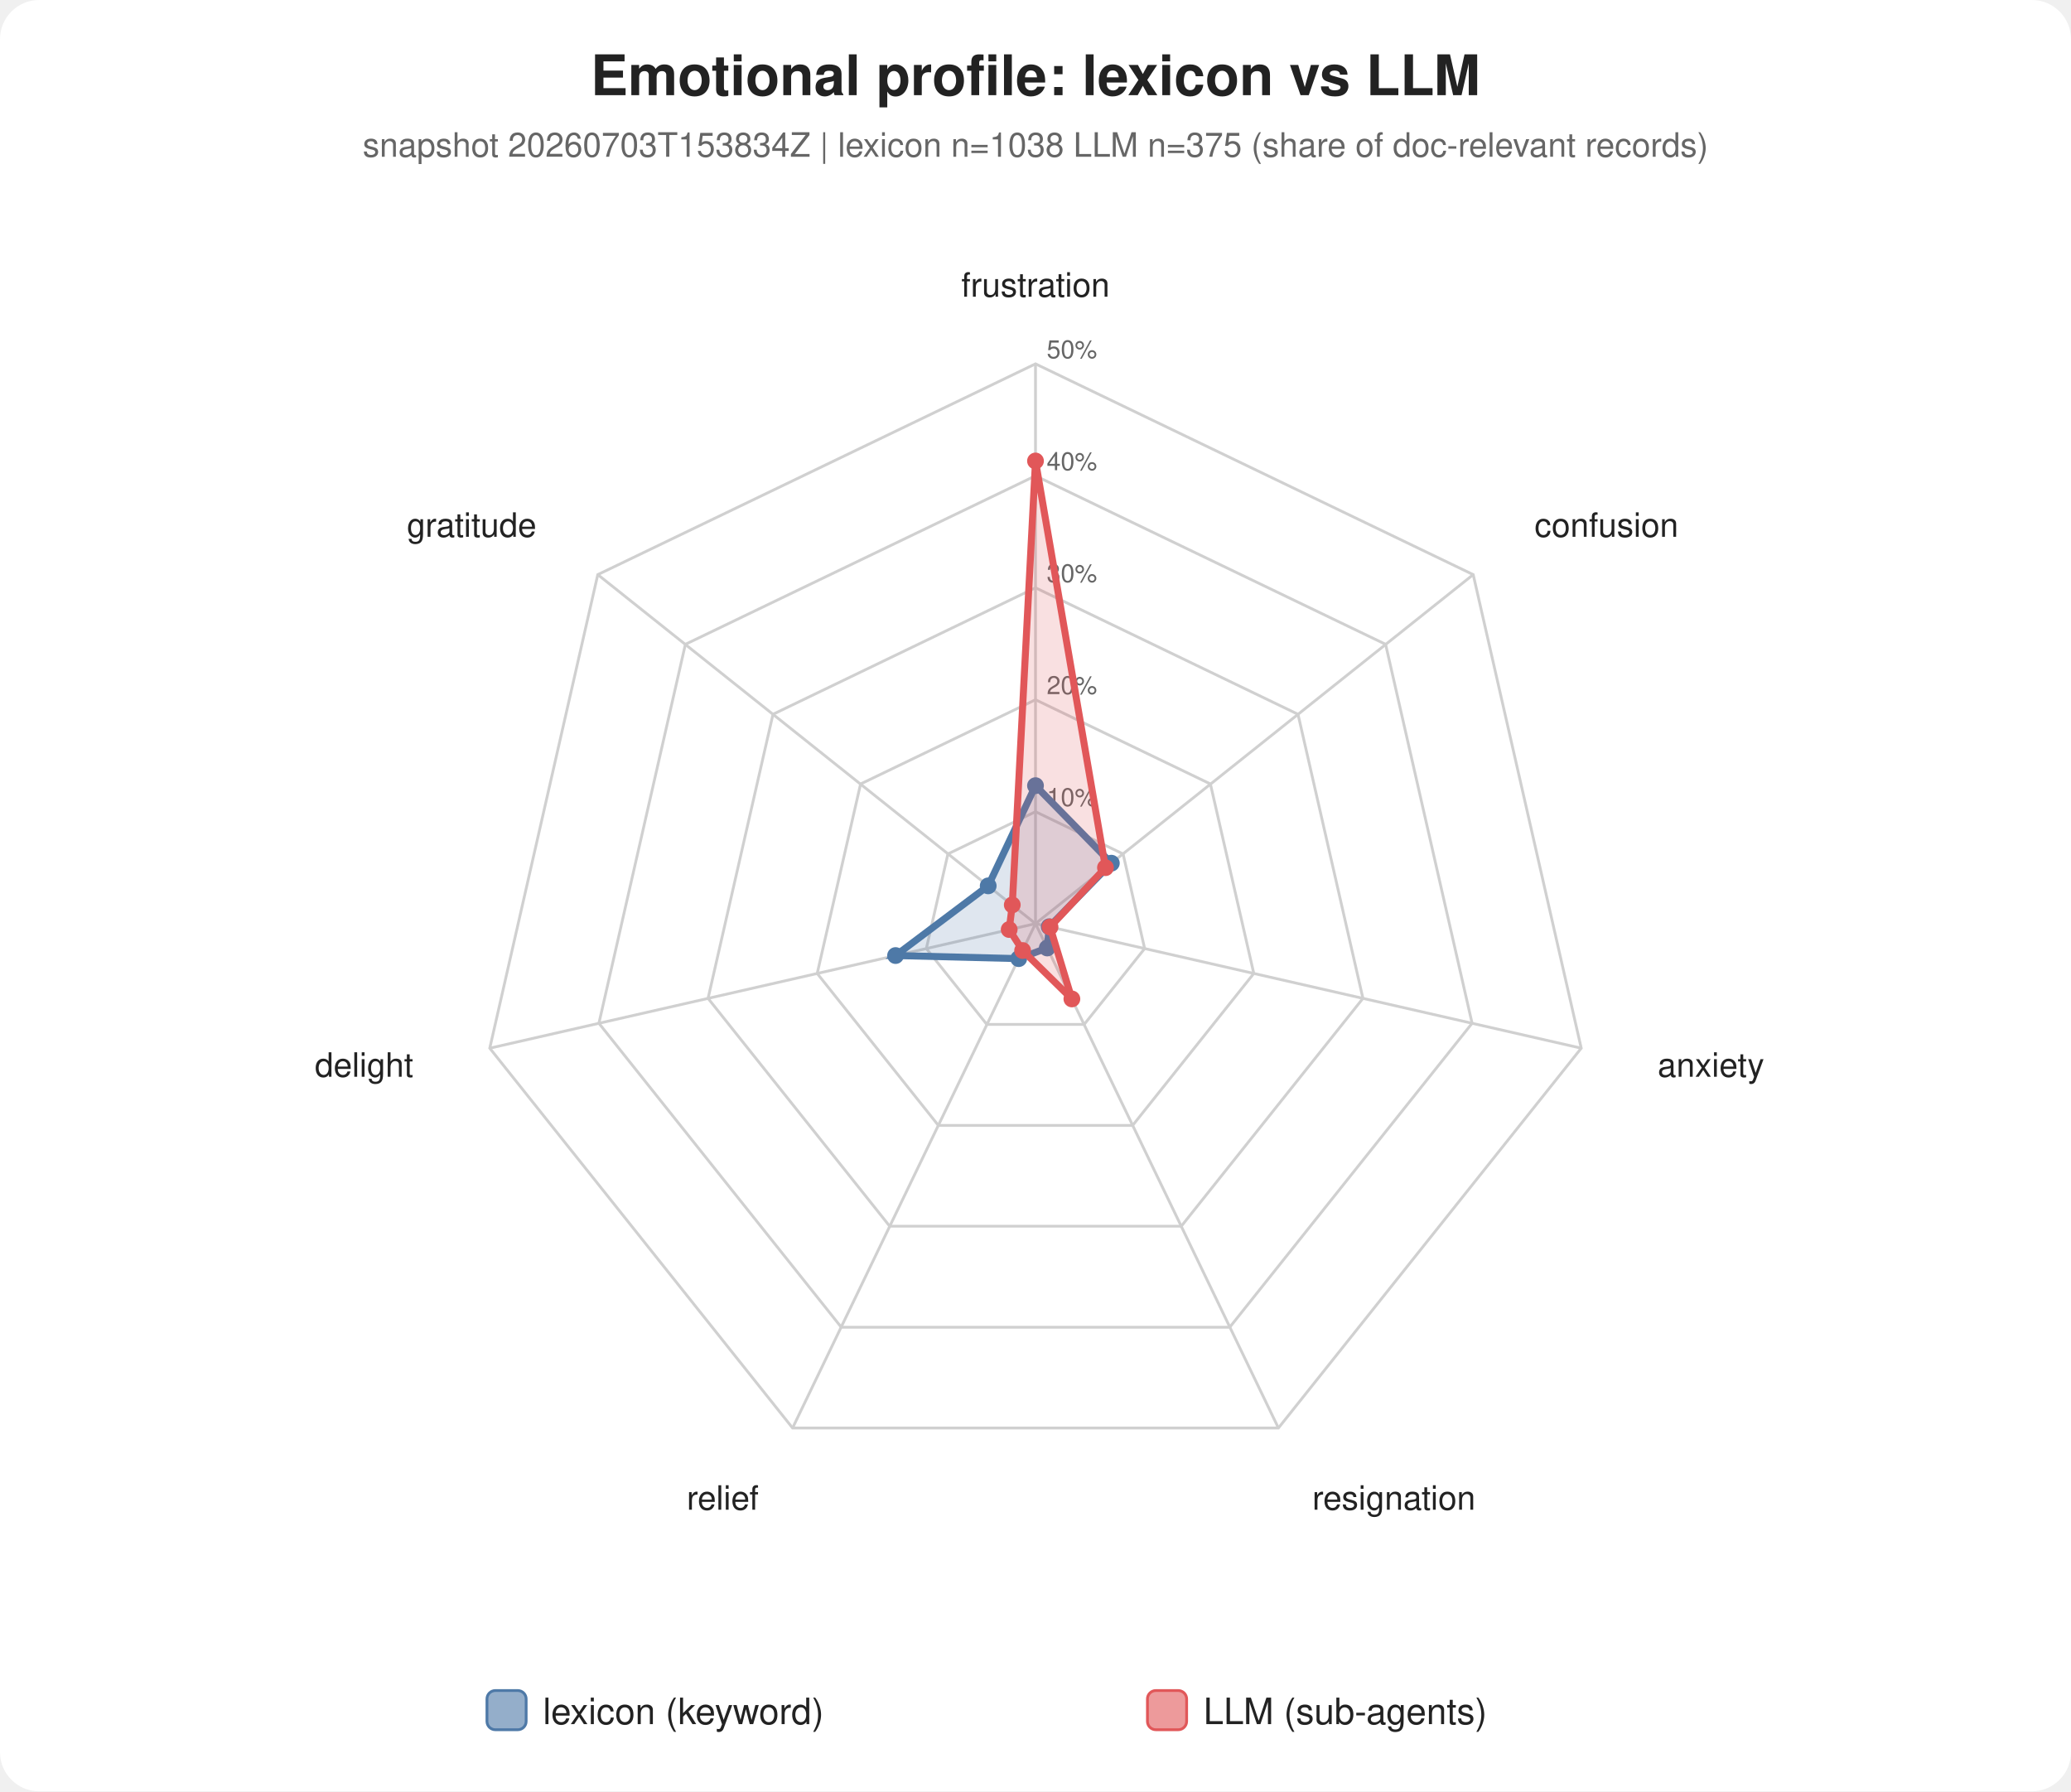
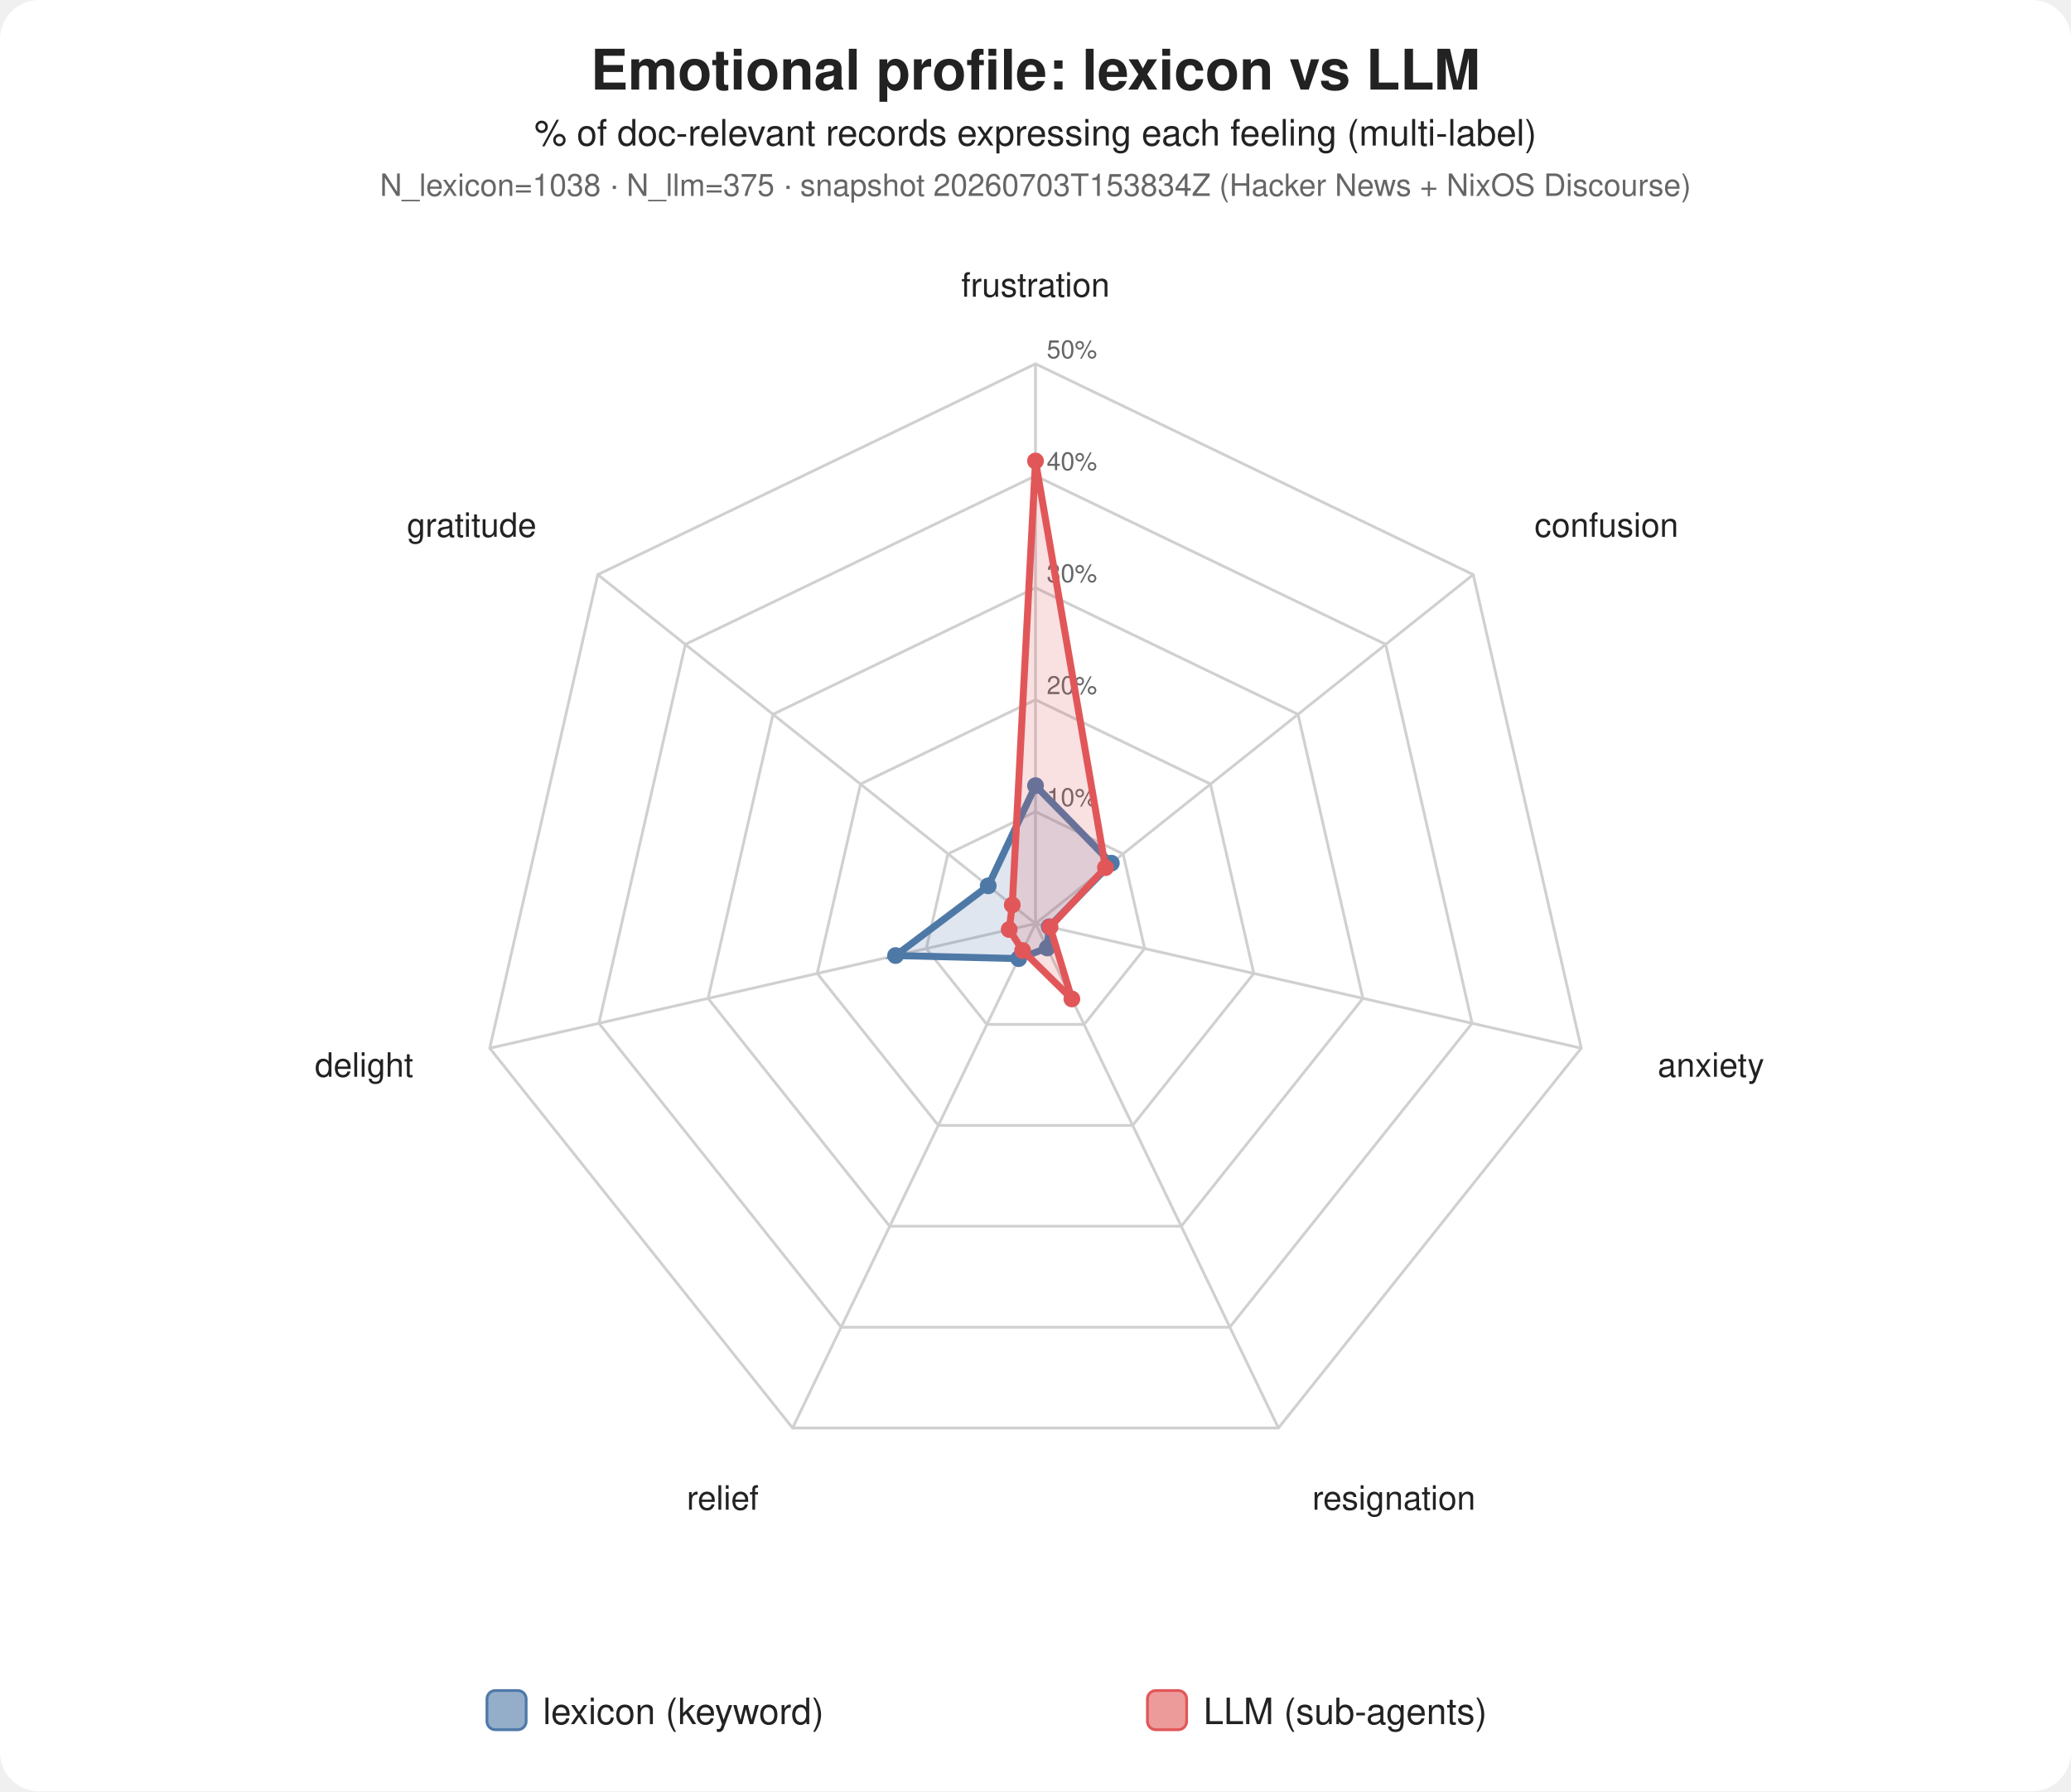
<svg xmlns="http://www.w3.org/2000/svg" viewBox="0 0 740 640" width="740" height="640" font-family="Segoe UI,Helvetica,Arial,sans-serif">
  <rect x="0" y="0" width="740" height="640" rx="14" fill="#ffffff" />
-   <text x="370" y="34" text-anchor="middle" font-size="20" font-weight="700" fill="#222222">Emotional profile: lexicon vs LLM</text>
-   <text x="370" y="56" text-anchor="middle" font-size="12" fill="#666666">snapshot 20260703T153834Z  |  lexicon n=1038  LLM n=375  (share of doc-relevant records)</text>
+   <text x="370" y="32" text-anchor="middle" font-size="20" font-weight="700" fill="#222222">Emotional profile: lexicon vs LLM</text>
+   <text x="370" y="52" text-anchor="middle" font-size="13" fill="#222222">% of doc-relevant records expressing each feeling (multi-label)</text>
+   <text x="370" y="70" text-anchor="middle" font-size="11" fill="#666666">N_lexicon=1038  ·  N_llm=375  ·  snapshot 20260703T153834Z  (Hacker News + NixOS Discourse)</text>
  <polygon points="370.0,290.0 401.3,305.1 409.0,338.9 387.4,366.0 352.6,366.0 331.0,338.9 338.7,305.1" fill="none" stroke="#d0d0d0" stroke-width="1" />
  <text x="374" y="288" font-size="9" fill="#666666">10%</text>
  <polygon points="370.0,250.0 432.5,280.1 448.0,347.8 404.7,402.1 335.3,402.1 292.0,347.8 307.5,280.1" fill="none" stroke="#d0d0d0" stroke-width="1" />
  <text x="374" y="248" font-size="9" fill="#666666">20%</text>
  <polygon points="370.0,210.0 463.8,255.2 487.0,356.7 422.1,438.1 317.9,438.1 253.0,356.7 276.2,255.2" fill="none" stroke="#d0d0d0" stroke-width="1" />
  <text x="374" y="208" font-size="9" fill="#666666">30%</text>
  <polygon points="370.0,170.0 495.1,230.2 526.0,365.6 439.4,474.2 300.6,474.2 214.0,365.6 244.9,230.2" fill="none" stroke="#d0d0d0" stroke-width="1" />
  <text x="374" y="168" font-size="9" fill="#666666">40%</text>
  <polygon points="370.0,130.0 526.4,205.3 565.0,374.5 456.8,510.2 283.2,510.2 175.0,374.5 213.6,205.3" fill="none" stroke="#d0d0d0" stroke-width="1" />
  <text x="374" y="128" font-size="9" fill="#666666">50%</text>
  <line x1="370" y1="330" x2="370.0" y2="130.0" stroke="#d0d0d0" stroke-width="1" />
  <text x="370.0" y="106.0" text-anchor="middle" font-size="12" fill="#222222">frustration</text>
  <line x1="370" y1="330" x2="526.4" y2="205.3" stroke="#d0d0d0" stroke-width="1" />
  <text x="548.3" y="191.8" text-anchor="start" font-size="12" fill="#222222">confusion</text>
  <line x1="370" y1="330" x2="565.0" y2="374.5" stroke="#d0d0d0" stroke-width="1" />
  <text x="592.3" y="384.7" text-anchor="start" font-size="12" fill="#222222">anxiety</text>
  <line x1="370" y1="330" x2="456.8" y2="510.2" stroke="#d0d0d0" stroke-width="1" />
  <text x="468.9" y="539.4" text-anchor="start" font-size="12" fill="#222222">resignation</text>
  <line x1="370" y1="330" x2="283.2" y2="510.2" stroke="#d0d0d0" stroke-width="1" />
  <text x="271.1" y="539.4" text-anchor="end" font-size="12" fill="#222222">relief</text>
  <line x1="370" y1="330" x2="175.0" y2="374.5" stroke="#d0d0d0" stroke-width="1" />
  <text x="147.7" y="384.7" text-anchor="end" font-size="12" fill="#222222">delight</text>
  <line x1="370" y1="330" x2="213.6" y2="205.3" stroke="#d0d0d0" stroke-width="1" />
  <text x="191.7" y="191.8" text-anchor="end" font-size="12" fill="#222222">gratitude</text>
  <polygon points="370.0,280.7 397.1,308.4 374.9,331.1 374.2,338.7 364.0,342.5 320.0,341.4 353.1,316.5" fill="#4E79A7" fill-opacity="0.18" stroke="#4E79A7" stroke-width="2.5" />
  <circle cx="370.0" cy="280.7" r="3" fill="#4E79A7" />
  <circle cx="397.1" cy="308.4" r="3" fill="#4E79A7" />
  <circle cx="374.9" cy="331.1" r="3" fill="#4E79A7" />
  <circle cx="374.2" cy="338.7" r="3" fill="#4E79A7" />
  <circle cx="364.0" cy="342.5" r="3" fill="#4E79A7" />
  <circle cx="320.0" cy="341.4" r="3" fill="#4E79A7" />
  <circle cx="353.1" cy="316.5" r="3" fill="#4E79A7" />
  <polygon points="370.0,164.7 395.0,310.0 375.2,331.2 383.0,356.9 365.4,339.6 360.6,332.1 361.7,323.3" fill="#E15759" fill-opacity="0.18" stroke="#E15759" stroke-width="2.5" />
  <circle cx="370.0" cy="164.7" r="3" fill="#E15759" />
  <circle cx="395.0" cy="310.0" r="3" fill="#E15759" />
  <circle cx="375.2" cy="331.2" r="3" fill="#E15759" />
  <circle cx="383.0" cy="356.9" r="3" fill="#E15759" />
  <circle cx="365.4" cy="339.6" r="3" fill="#E15759" />
  <circle cx="360.6" cy="332.1" r="3" fill="#E15759" />
  <circle cx="361.7" cy="323.3" r="3" fill="#E15759" />
  <rect x="174" y="604" width="14" height="14" rx="3" fill="#4E79A7" fill-opacity="0.6" stroke="#4E79A7" />
  <text x="194" y="616" font-size="13" fill="#222222">lexicon (keyword)</text>
  <rect x="410" y="604" width="14" height="14" rx="3" fill="#E15759" fill-opacity="0.6" stroke="#E15759" />
  <text x="430" y="616" font-size="13" fill="#222222">LLM (sub-agents)</text>
</svg>
